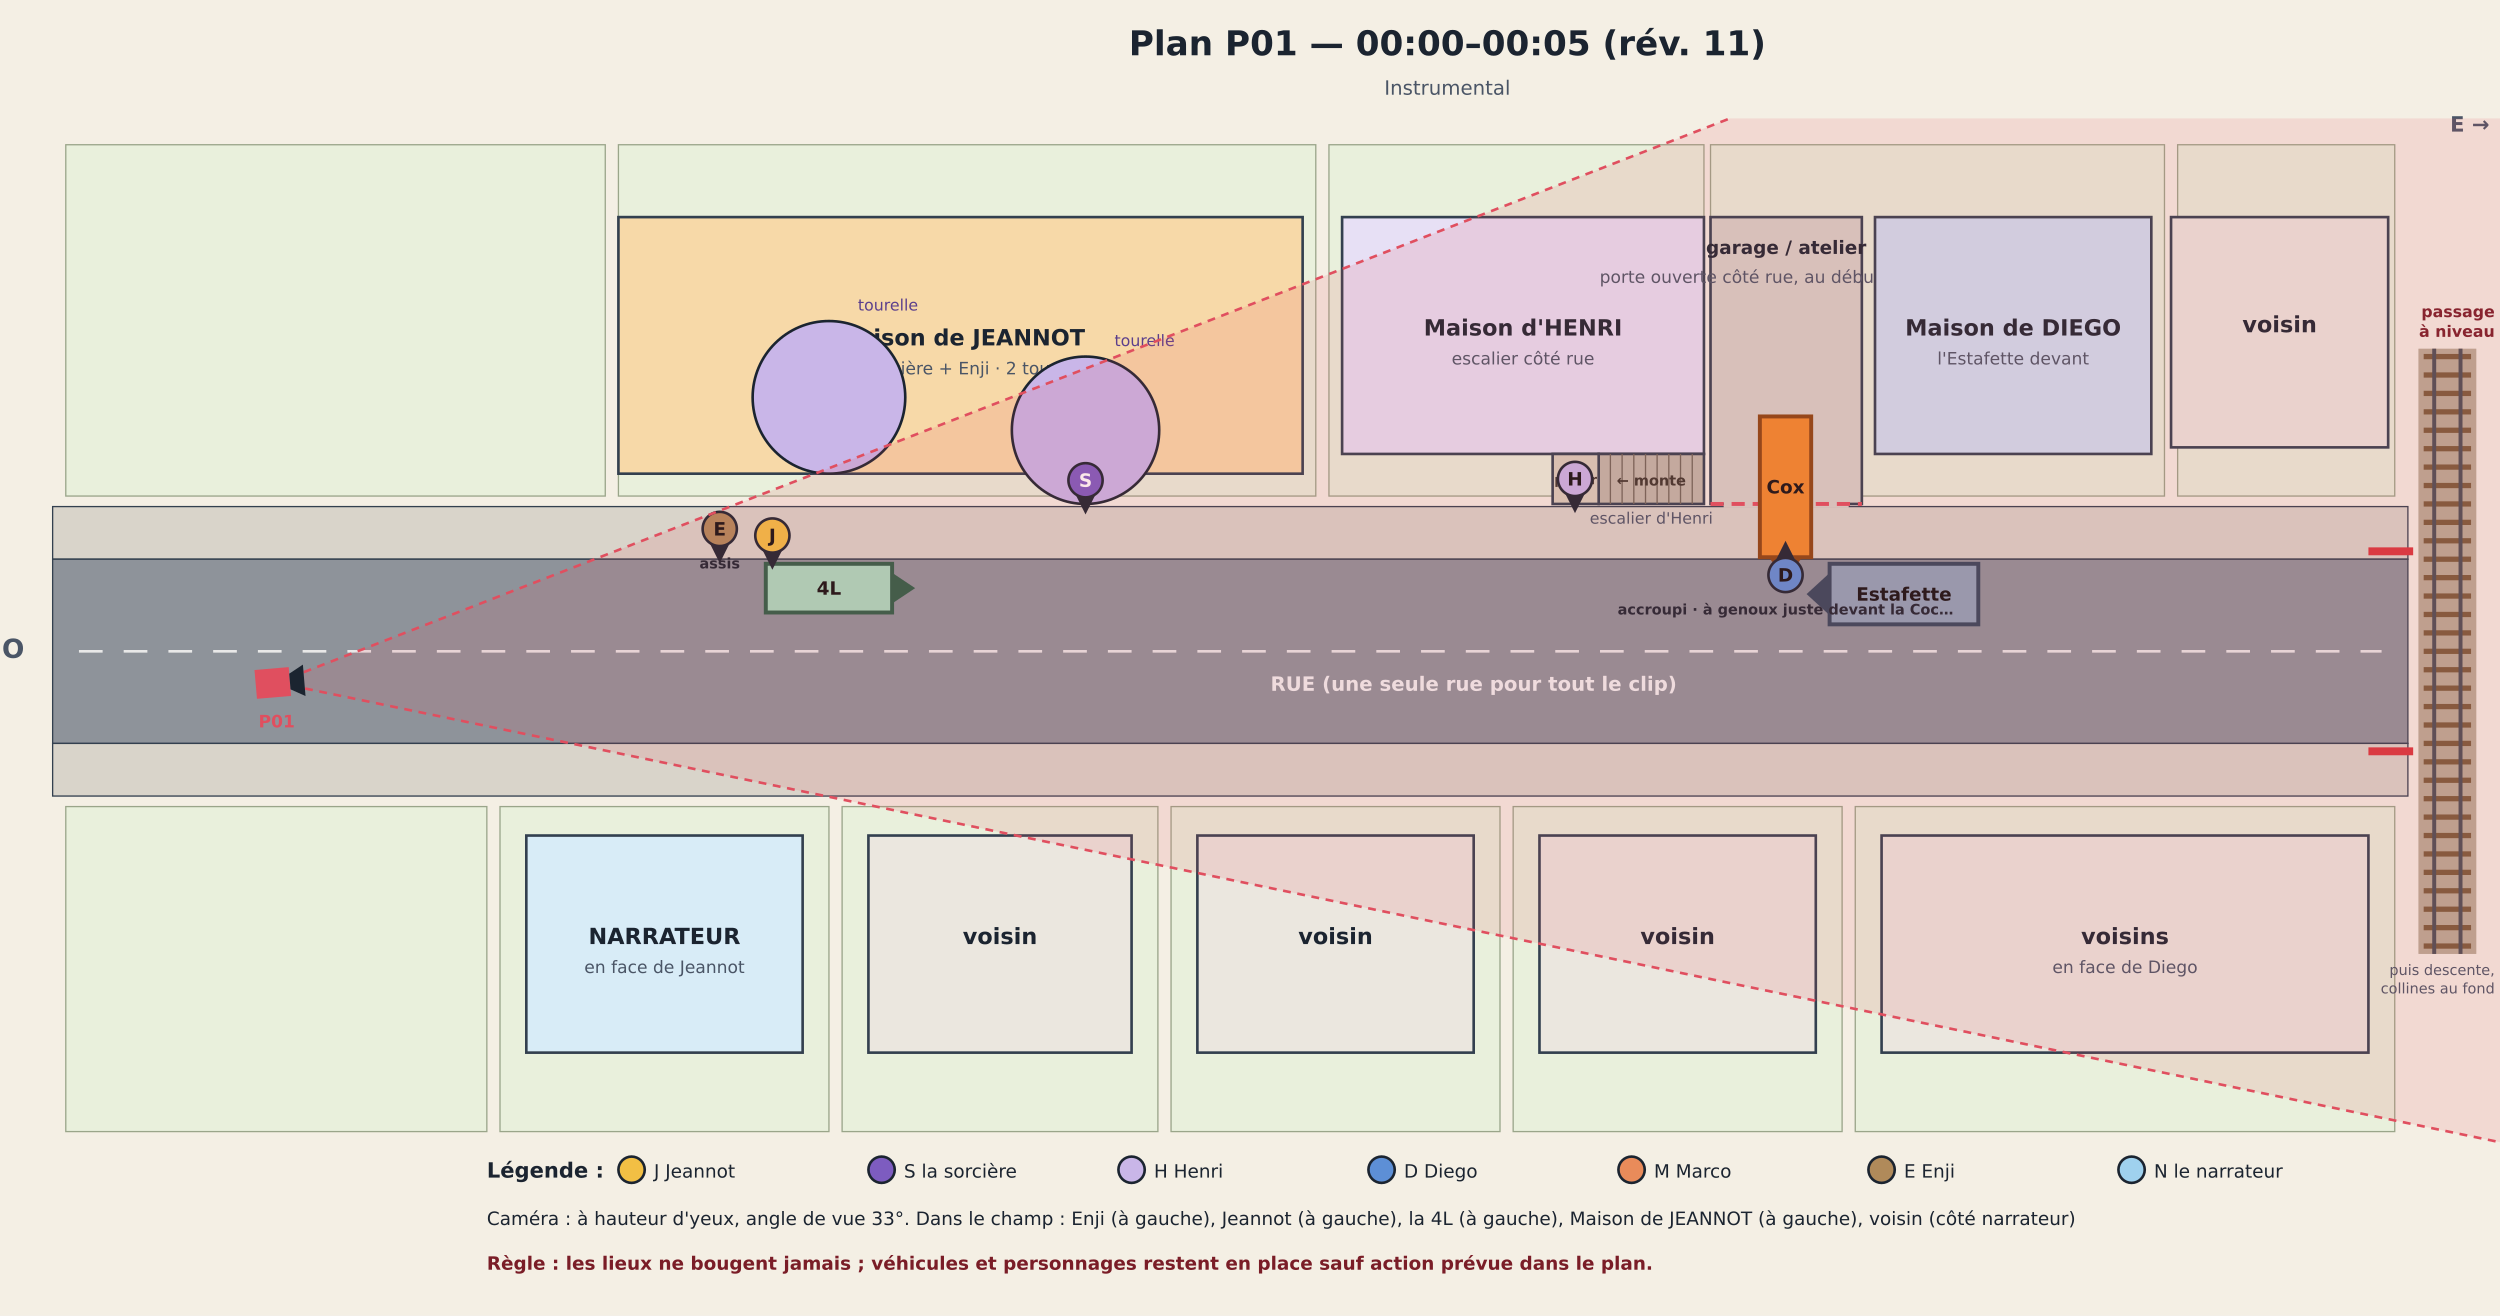
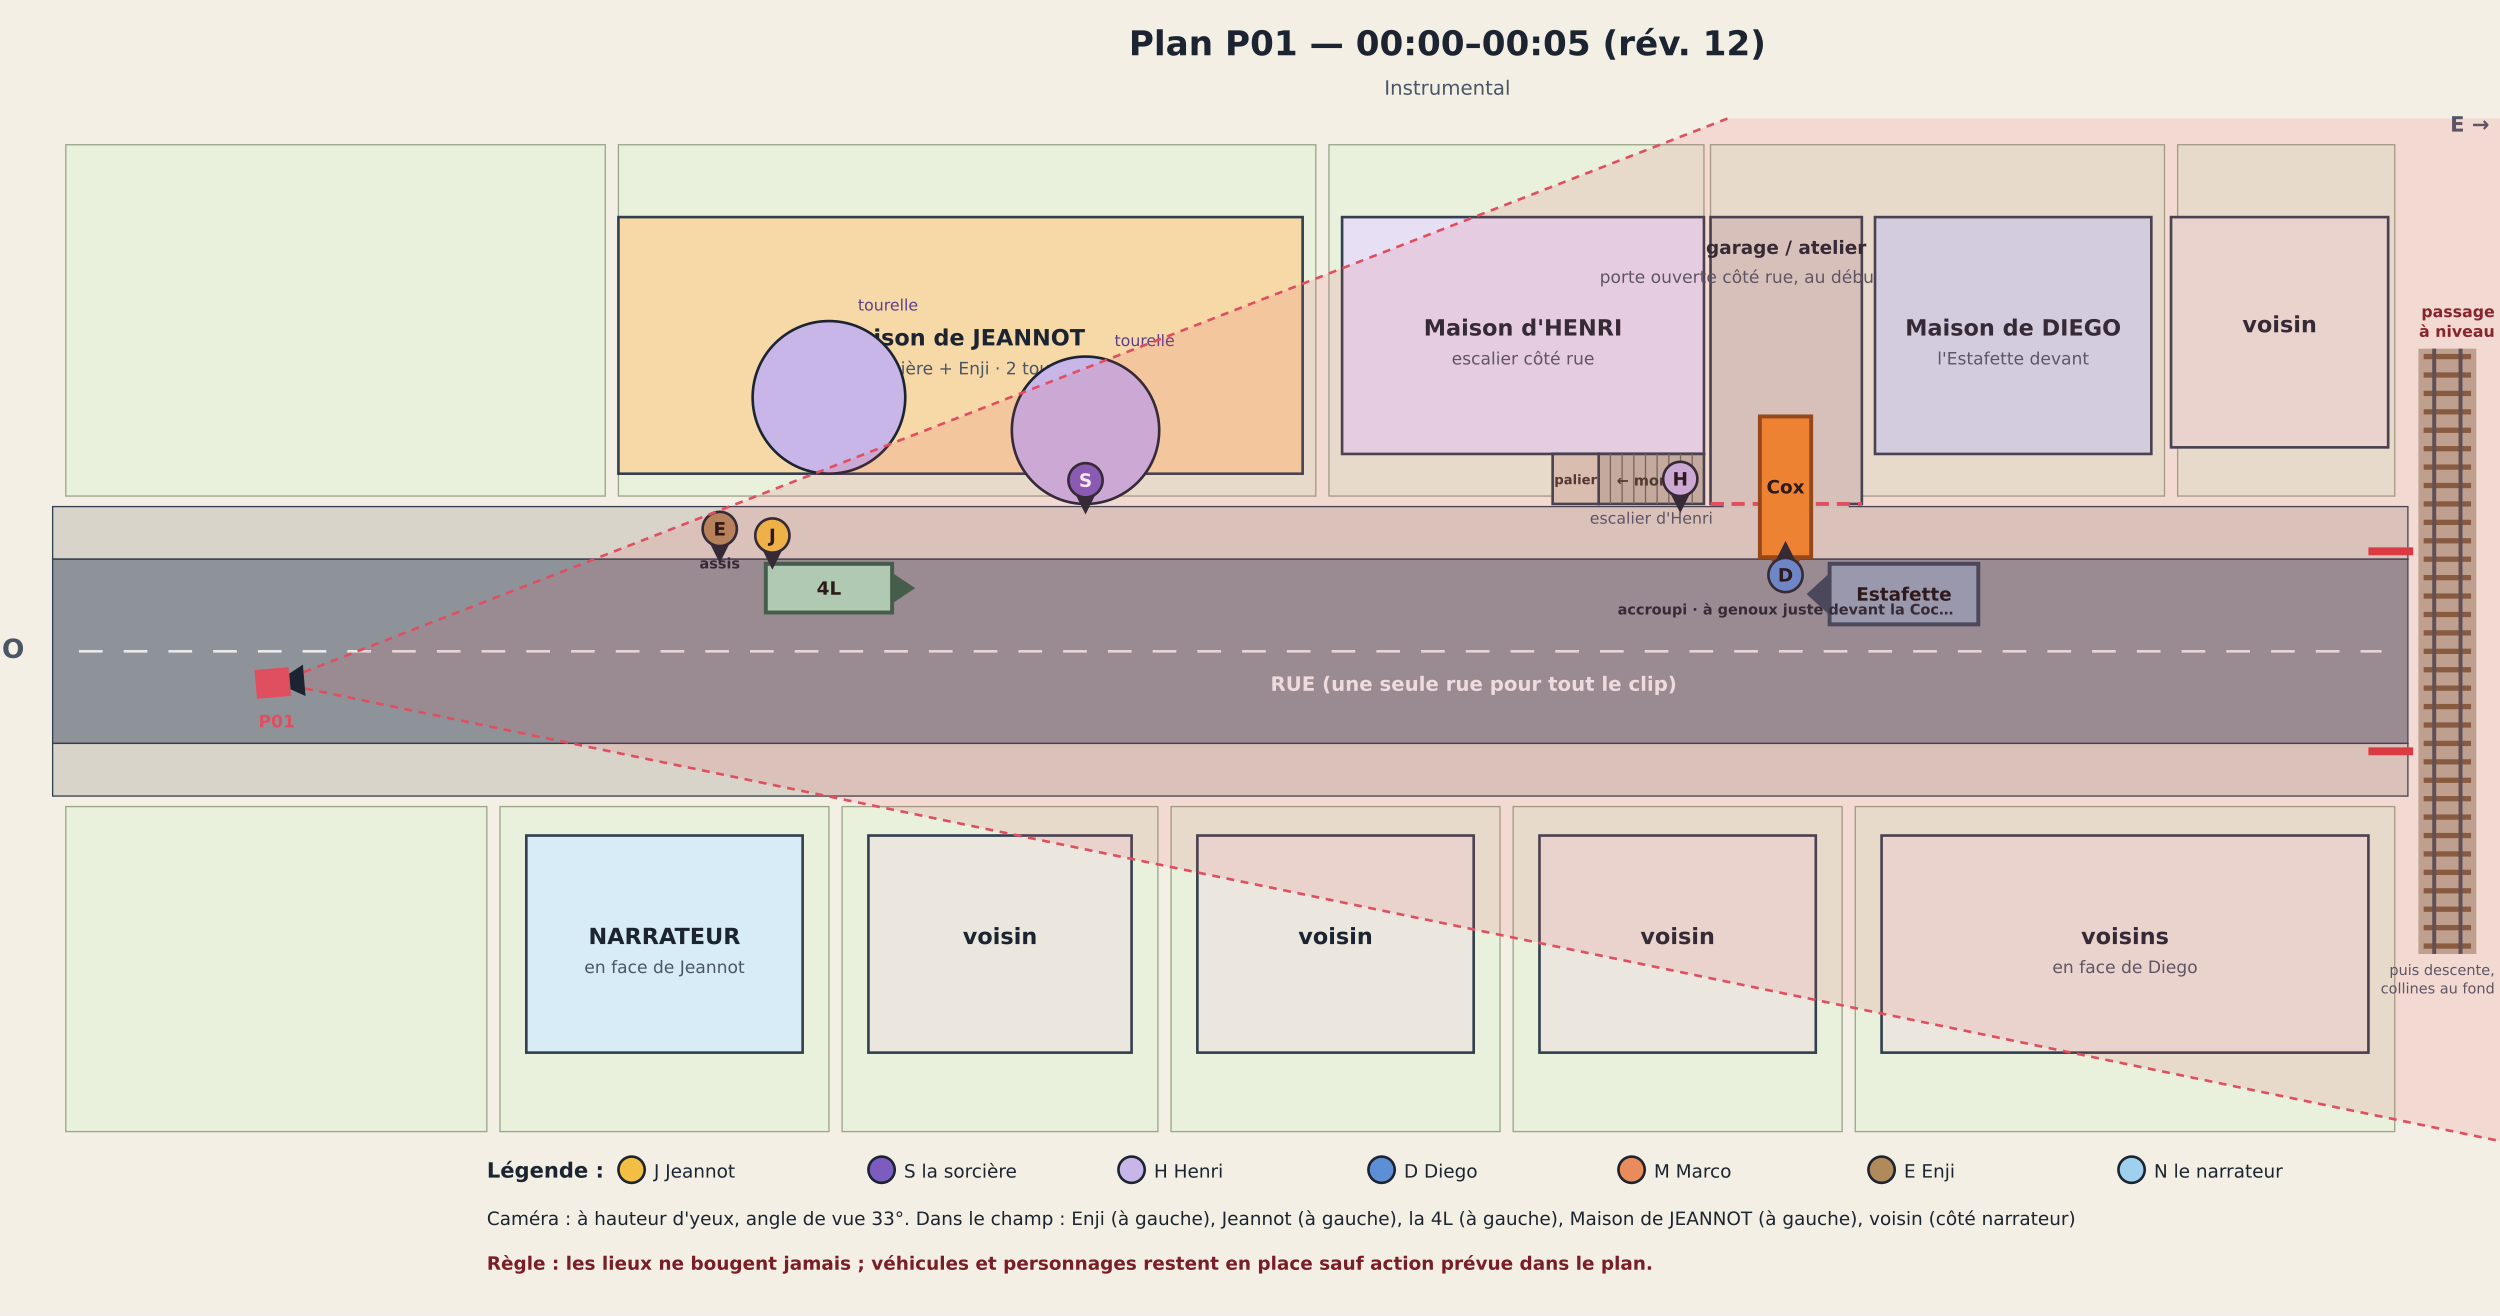
<svg xmlns="http://www.w3.org/2000/svg" width="1900" height="1000" viewBox="-300 0 1900 1000" font-family="DejaVu Sans, Arial, sans-serif">
  <defs>
    <clipPath id="zone">
      <rect x="-300" y="90" width="1900" height="780" />
    </clipPath>
  </defs>
  <rect x="-300.0" y="0.0" width="1900.0" height="1000.0" rx="0" fill="#f4efe4" stroke="none" stroke-width="0" />
  <rect x="-260.0" y="385.0" width="1790.0" height="40.0" rx="0" fill="#d9d4ca" stroke="#33404f" stroke-width="1" />
  <rect x="-260.0" y="425.0" width="1790.0" height="140.0" rx="0" fill="#8e939a" stroke="#33404f" stroke-width="1" />
  <rect x="-260.0" y="565.0" width="1790.0" height="40.0" rx="0" fill="#d9d4ca" stroke="#33404f" stroke-width="1" />
  <line x1="-240.0" y1="495.0" x2="1510.0" y2="495.0" stroke="#e8e8e8" stroke-width="2" stroke-dasharray="18 16" />
  <text x="820.0" y="525.0" font-size="15" fill="#f1f1f1" text-anchor="middle" font-weight="bold">RUE (une seule rue pour tout le clip)</text>
  <rect x="-250.0" y="110.0" width="410.0" height="267.0" rx="0" fill="#e9f0dc" stroke="#9aa58a" stroke-width="1" />
  <rect x="170.0" y="110.0" width="530.0" height="267.0" rx="0" fill="#e9f0dc" stroke="#9aa58a" stroke-width="1" />
  <rect x="710.0" y="110.0" width="285.0" height="267.0" rx="0" fill="#e9f0dc" stroke="#9aa58a" stroke-width="1" />
  <rect x="1000.0" y="110.0" width="345.0" height="267.0" rx="0" fill="#e9f0dc" stroke="#9aa58a" stroke-width="1" />
  <rect x="1355.0" y="110.0" width="165.0" height="267.0" rx="0" fill="#e9f0dc" stroke="#9aa58a" stroke-width="1" />
  <rect x="-250.0" y="613.0" width="320.0" height="247.0" rx="0" fill="#e9f0dc" stroke="#9aa58a" stroke-width="1" />
  <rect x="80.0" y="613.0" width="250.0" height="247.0" rx="0" fill="#e9f0dc" stroke="#9aa58a" stroke-width="1" />
  <rect x="340.0" y="613.0" width="240.0" height="247.0" rx="0" fill="#e9f0dc" stroke="#9aa58a" stroke-width="1" />
  <rect x="590.0" y="613.0" width="250.0" height="247.0" rx="0" fill="#e9f0dc" stroke="#9aa58a" stroke-width="1" />
  <rect x="850.0" y="613.0" width="250.0" height="247.0" rx="0" fill="#e9f0dc" stroke="#9aa58a" stroke-width="1" />
  <rect x="1110.0" y="613.0" width="410.0" height="247.0" rx="0" fill="#e9f0dc" stroke="#9aa58a" stroke-width="1" />
  <rect x="170.0" y="165.0" width="520.0" height="195.0" rx="0" fill="#f7d9a8" stroke="#33404f" stroke-width="2" />
  <text x="430.0" y="262.5" font-size="17" fill="#1b2430" text-anchor="middle" font-weight="bold">Maison de JEANNOT</text>
  <text x="430.0" y="284.5" font-size="13" fill="#4a5566" text-anchor="middle">+ la sorcière + Enji · 2 tourelles</text>
  <rect x="720.0" y="165.0" width="275.0" height="180.0" rx="0" fill="#e7e0f5" stroke="#33404f" stroke-width="2" />
  <text x="857.5" y="255.0" font-size="17" fill="#1b2430" text-anchor="middle" font-weight="bold">Maison d'HENRI</text>
  <text x="857.5" y="277.0" font-size="13" fill="#4a5566" text-anchor="middle">escalier côté rue</text>
  <rect x="1350.0" y="165.0" width="165.0" height="175.0" rx="0" fill="#ebe7df" stroke="#33404f" stroke-width="2" />
  <text x="1432.5" y="252.5" font-size="17" fill="#1b2430" text-anchor="middle" font-weight="bold">voisin</text>
  <rect x="1000.0" y="165.0" width="115.0" height="218.0" rx="0" fill="#d7d2c8" stroke="#33404f" stroke-width="2" />
  <line x1="1010.0" y1="383.0" x2="1105.0" y2="383.0" stroke="#d7d2c8" stroke-width="6" />
  <line x1="1000.0" y1="383.0" x2="1115.0" y2="383.0" stroke="#e04f5f" stroke-width="3" stroke-dasharray="10 6" />
  <text x="1057.5" y="193.0" font-size="14" fill="#1b2430" text-anchor="middle" font-weight="bold">garage / atelier</text>
  <text x="1057.5" y="215.0" font-size="13" fill="#4a5566" text-anchor="middle">porte ouverte côté rue, au début du trottoir</text>
  <rect x="1125.0" y="165.0" width="210.0" height="180.0" rx="0" fill="#cfe0f2" stroke="#33404f" stroke-width="2" />
  <text x="1230.0" y="255.0" font-size="17" fill="#1b2430" text-anchor="middle" font-weight="bold">Maison de DIEGO</text>
  <text x="1230.0" y="277.0" font-size="13" fill="#4a5566" text-anchor="middle">l'Estafette devant</text>
  <rect x="100.0" y="635.0" width="210.0" height="165.0" rx="0" fill="#d8ecf7" stroke="#33404f" stroke-width="2" />
  <text x="205.0" y="717.5" font-size="17" fill="#1b2430" text-anchor="middle" font-weight="bold">NARRATEUR</text>
  <text x="205.0" y="739.5" font-size="13" fill="#4a5566" text-anchor="middle">en face de Jeannot</text>
  <rect x="360.0" y="635.0" width="200.0" height="165.0" rx="0" fill="#ebe7df" stroke="#33404f" stroke-width="2" />
  <text x="460.0" y="717.5" font-size="17" fill="#1b2430" text-anchor="middle" font-weight="bold">voisin</text>
  <rect x="610.0" y="635.0" width="210.0" height="165.0" rx="0" fill="#ebe7df" stroke="#33404f" stroke-width="2" />
  <text x="715.0" y="717.5" font-size="17" fill="#1b2430" text-anchor="middle" font-weight="bold">voisin</text>
  <rect x="870.0" y="635.0" width="210.0" height="165.0" rx="0" fill="#ebe7df" stroke="#33404f" stroke-width="2" />
  <text x="975.0" y="717.5" font-size="17" fill="#1b2430" text-anchor="middle" font-weight="bold">voisin</text>
  <rect x="1130.0" y="635.0" width="370.0" height="165.0" rx="0" fill="#ebe7df" stroke="#33404f" stroke-width="2" />
  <text x="1315.0" y="717.5" font-size="17" fill="#1b2430" text-anchor="middle" font-weight="bold">voisins</text>
  <text x="1315.0" y="739.5" font-size="13" fill="#4a5566" text-anchor="middle">en face de Diego</text>
  <circle cx="330.0" cy="302.0" r="58" fill="#c9b6e8" stroke="#1b2430" stroke-width="2" />
  <text x="352.0" y="236.0" font-size="12" fill="#5b3f8c" text-anchor="start">tourelle</text>
  <circle cx="525.0" cy="327.0" r="56" fill="#c9b6e8" stroke="#1b2430" stroke-width="2" />
  <text x="547.0" y="263.0" font-size="12" fill="#5b3f8c" text-anchor="start">tourelle</text>
  <rect x="915.0" y="345.0" width="80.0" height="38.0" rx="0" fill="#bfb7a8" stroke="#33404f" stroke-width="2" />
  <line x1="923.9" y1="345.0" x2="923.9" y2="383.0" stroke="#6e6658" stroke-width="1" />
  <line x1="932.8" y1="345.0" x2="932.8" y2="383.0" stroke="#6e6658" stroke-width="1" />
  <line x1="941.7" y1="345.0" x2="941.7" y2="383.0" stroke="#6e6658" stroke-width="1" />
  <line x1="950.6" y1="345.0" x2="950.6" y2="383.0" stroke="#6e6658" stroke-width="1" />
  <line x1="959.4" y1="345.0" x2="959.4" y2="383.0" stroke="#6e6658" stroke-width="1" />
  <line x1="968.3" y1="345.0" x2="968.3" y2="383.0" stroke="#6e6658" stroke-width="1" />
  <line x1="977.2" y1="345.0" x2="977.2" y2="383.0" stroke="#6e6658" stroke-width="1" />
  <line x1="986.1" y1="345.0" x2="986.1" y2="383.0" stroke="#6e6658" stroke-width="1" />
  <text x="955.0" y="369.0" font-size="11" fill="#3b352b" text-anchor="middle" font-weight="bold">← monte</text>
  <rect x="880.0" y="345.0" width="35.0" height="38.0" rx="0" fill="#d8cfbd" stroke="#33404f" stroke-width="2" />
  <text x="897.5" y="368.0" font-size="10" fill="#3b352b" text-anchor="middle" font-weight="bold">palier</text>
  <text x="955.0" y="398.0" font-size="12" fill="#4a5566" text-anchor="middle">escalier d'Henri</text>
  <rect x="1538.0" y="265.0" width="44.0" height="460.0" rx="0" fill="#b9ab95" stroke="none" stroke-width="0" />
  <line x1="1542.0" y1="271.0" x2="1578.0" y2="271.0" stroke="#7a5c3a" stroke-width="4" />
  <line x1="1542.0" y1="285.0" x2="1578.0" y2="285.0" stroke="#7a5c3a" stroke-width="4" />
  <line x1="1542.0" y1="299.0" x2="1578.0" y2="299.0" stroke="#7a5c3a" stroke-width="4" />
  <line x1="1542.0" y1="313.0" x2="1578.0" y2="313.0" stroke="#7a5c3a" stroke-width="4" />
  <line x1="1542.0" y1="327.0" x2="1578.0" y2="327.0" stroke="#7a5c3a" stroke-width="4" />
  <line x1="1542.0" y1="341.0" x2="1578.0" y2="341.0" stroke="#7a5c3a" stroke-width="4" />
  <line x1="1542.0" y1="355.0" x2="1578.0" y2="355.0" stroke="#7a5c3a" stroke-width="4" />
  <line x1="1542.0" y1="369.0" x2="1578.0" y2="369.0" stroke="#7a5c3a" stroke-width="4" />
  <line x1="1542.0" y1="383.0" x2="1578.0" y2="383.0" stroke="#7a5c3a" stroke-width="4" />
  <line x1="1542.0" y1="397.0" x2="1578.0" y2="397.0" stroke="#7a5c3a" stroke-width="4" />
  <line x1="1542.0" y1="411.0" x2="1578.0" y2="411.0" stroke="#7a5c3a" stroke-width="4" />
  <line x1="1542.0" y1="425.0" x2="1578.0" y2="425.0" stroke="#7a5c3a" stroke-width="4" />
  <line x1="1542.0" y1="439.0" x2="1578.0" y2="439.0" stroke="#7a5c3a" stroke-width="4" />
  <line x1="1542.0" y1="453.0" x2="1578.0" y2="453.0" stroke="#7a5c3a" stroke-width="4" />
  <line x1="1542.0" y1="467.0" x2="1578.0" y2="467.0" stroke="#7a5c3a" stroke-width="4" />
  <line x1="1542.0" y1="481.0" x2="1578.0" y2="481.0" stroke="#7a5c3a" stroke-width="4" />
  <line x1="1542.0" y1="495.0" x2="1578.0" y2="495.0" stroke="#7a5c3a" stroke-width="4" />
  <line x1="1542.0" y1="509.0" x2="1578.0" y2="509.0" stroke="#7a5c3a" stroke-width="4" />
  <line x1="1542.0" y1="523.0" x2="1578.0" y2="523.0" stroke="#7a5c3a" stroke-width="4" />
  <line x1="1542.0" y1="537.0" x2="1578.0" y2="537.0" stroke="#7a5c3a" stroke-width="4" />
  <line x1="1542.0" y1="551.0" x2="1578.0" y2="551.0" stroke="#7a5c3a" stroke-width="4" />
  <line x1="1542.0" y1="565.0" x2="1578.0" y2="565.0" stroke="#7a5c3a" stroke-width="4" />
  <line x1="1542.0" y1="579.0" x2="1578.0" y2="579.0" stroke="#7a5c3a" stroke-width="4" />
  <line x1="1542.0" y1="593.0" x2="1578.0" y2="593.0" stroke="#7a5c3a" stroke-width="4" />
  <line x1="1542.0" y1="607.0" x2="1578.0" y2="607.0" stroke="#7a5c3a" stroke-width="4" />
  <line x1="1542.0" y1="621.0" x2="1578.0" y2="621.0" stroke="#7a5c3a" stroke-width="4" />
  <line x1="1542.0" y1="635.0" x2="1578.0" y2="635.0" stroke="#7a5c3a" stroke-width="4" />
  <line x1="1542.0" y1="649.0" x2="1578.0" y2="649.0" stroke="#7a5c3a" stroke-width="4" />
  <line x1="1542.0" y1="663.0" x2="1578.0" y2="663.0" stroke="#7a5c3a" stroke-width="4" />
  <line x1="1542.0" y1="677.0" x2="1578.0" y2="677.0" stroke="#7a5c3a" stroke-width="4" />
  <line x1="1542.0" y1="691.0" x2="1578.0" y2="691.0" stroke="#7a5c3a" stroke-width="4" />
  <line x1="1542.0" y1="705.0" x2="1578.0" y2="705.0" stroke="#7a5c3a" stroke-width="4" />
  <line x1="1542.0" y1="719.0" x2="1578.0" y2="719.0" stroke="#7a5c3a" stroke-width="4" />
  <line x1="1550.0" y1="265.0" x2="1550.0" y2="725.0" stroke="#4b4f55" stroke-width="3" />
  <line x1="1570.0" y1="265.0" x2="1570.0" y2="725.0" stroke="#4b4f55" stroke-width="3" />
  <line x1="1534.0" y1="419.0" x2="1500.0" y2="419.0" stroke="#d9363e" stroke-width="6" />
  <line x1="1534.0" y1="571.0" x2="1500.0" y2="571.0" stroke="#d9363e" stroke-width="6" />
  <text x="1596.0" y="241.0" font-size="12" fill="#7a1d27" text-anchor="end" font-weight="bold">passage</text>
  <text x="1596.0" y="256.0" font-size="12" fill="#7a1d27" text-anchor="end" font-weight="bold">à niveau</text>
  <text x="1596.0" y="741.0" font-size="11" fill="#4a5566" text-anchor="end">puis descente,</text>
  <text x="1596.0" y="755.0" font-size="11" fill="#4a5566" text-anchor="end">collines au fond</text>
  <text x="-290.0" y="500.0" font-size="20" fill="#4a5566" text-anchor="middle" font-weight="bold">O</text>
  <text x="1592.0" y="100.0" font-size="16" fill="#4a5566" text-anchor="end" font-weight="bold">E →</text>
  <polygon points="280.5,427.0 379.5,427.0 379.5,467.0 280.5,467.0" fill="#2c5f47" fill-opacity="1.0" />
  <polygon points="283.5,430.0 376.5,430.0 376.5,464.0 283.5,464.0" fill="#a8dcc0" fill-opacity="1.0" />
  <polygon points="377.5,435.0 395.5,447.0 377.5,459.0" fill="#2c5f47" fill-opacity="1.0" />
  <text x="330.0" y="452.0" font-size="14" fill="#111" text-anchor="middle" font-weight="bold">4L</text>
  <polygon points="1205.0,476.0 1089.0,476.0 1089.0,427.0 1205.0,427.0" fill="#33475c" fill-opacity="1.0" />
  <polygon points="1202.0,473.0 1092.0,473.0 1092.0,430.0 1202.0,430.0" fill="#8fa3b8" fill-opacity="1.0" />
  <polygon points="1091.0,468.0 1073.0,451.5 1091.0,435.0" fill="#33475c" fill-opacity="1.0" />
  <text x="1147.0" y="456.5" font-size="14" fill="#111" text-anchor="middle" font-weight="bold">Estafette</text>
  <polygon points="1078.0,315.0 1078.0,425.0 1036.0,425.0 1036.0,315.0" fill="#8a4510" fill-opacity="1.0" />
  <polygon points="1075.0,318.0 1075.0,422.0 1039.0,422.0 1039.0,318.0" fill="#f08a2c" fill-opacity="1.0" />
  <polygon points="1070.0,423.0 1057.0,441.0 1044.0,423.0" fill="#8a4510" fill-opacity="1.0" />
  <text x="1057.0" y="375.0" font-size="14" fill="#111" text-anchor="middle" font-weight="bold">Cox</text>
  <polygon points="295.0,417.0 287.0,433.0 279.0,417.0" fill="#1b2430" fill-opacity="1.0" />
  <circle cx="287.0" cy="407.0" r="13" fill="#f2bf44" stroke="#1b2430" stroke-width="2" />
  <text x="287.0" y="412.0" font-size="14" fill="#111" text-anchor="middle" font-weight="bold">J</text>
  <polygon points="255.0,412.0 247.0,428.0 239.0,412.0" fill="#1b2430" fill-opacity="1.0" />
  <circle cx="247.0" cy="402.0" r="13" fill="#b08a5a" stroke="#1b2430" stroke-width="2" />
  <text x="247.0" y="407.0" font-size="14" fill="#111" text-anchor="middle" font-weight="bold">E</text>
  <text x="247.0" y="432.0" font-size="11" fill="#1b2430" text-anchor="middle" font-weight="bold">assis</text>
  <polygon points="533.0,375.0 525.0,391.0 517.0,375.0" fill="#1b2430" fill-opacity="1.0" />
  <circle cx="525.0" cy="365.0" r="13" fill="#7d5cc0" stroke="#1b2430" stroke-width="2" />
  <text x="525.0" y="370.0" font-size="14" fill="#fff" text-anchor="middle" font-weight="bold">S</text>
-   <polygon points="905.0,374.0 897.0,390.0 889.0,374.0" fill="#1b2430" fill-opacity="1.0" />
-   <circle cx="897.0" cy="364.0" r="13" fill="#c9b6e8" stroke="#1b2430" stroke-width="2" />
-   <text x="897.0" y="369.0" font-size="14" fill="#111" text-anchor="middle" font-weight="bold">H</text>
+   <polygon points="985.0,374.0 977.0,390.0 969.0,374.0" fill="#1b2430" fill-opacity="1.0" />
+   <circle cx="977.0" cy="364.0" r="13" fill="#c9b6e8" stroke="#1b2430" stroke-width="2" />
+   <text x="977.0" y="369.0" font-size="14" fill="#111" text-anchor="middle" font-weight="bold">H</text>
  <polygon points="1049.0,427.0 1057.0,411.0 1065.0,427.0" fill="#1b2430" fill-opacity="1.0" />
  <circle cx="1057.0" cy="437.0" r="13" fill="#5d8fd6" stroke="#1b2430" stroke-width="2" />
  <text x="1057.0" y="442.0" font-size="14" fill="#111" text-anchor="middle" font-weight="bold">D</text>
  <text x="1057.0" y="467.0" font-size="11" fill="#1b2430" text-anchor="middle" font-weight="bold">accroupi · à genoux juste devant la Coc…</text>
-   <polygon points="-89.7,518.8 1774.7,-205.1 1868.9,923.7" fill="#e04f5f" fill-opacity="0.14" clip-path="url(#zone)" />
-   <line x1="-89.7" y1="518.8" x2="1014.7" y2="90.0" stroke="#e04f5f" stroke-width="2" stroke-dasharray="6 5" />
-   <line x1="-89.7" y1="518.8" x2="1600.0" y2="868.1" stroke="#e04f5f" stroke-width="2" stroke-dasharray="6 5" />
-   <polygon points="-106.6,509.2 -80.6,507.0 -78.8,528.9 -104.7,531.1" fill="#e04f5f" fill-opacity="1.0" />
+   <polygon points="-89.7,518.8 1774.3,-206.1 1869.1,922.7" fill="#e04f5f" fill-opacity="0.14" clip-path="url(#zone)" />
+   <line x1="-89.7" y1="518.8" x2="1013.0" y2="90.0" stroke="#e04f5f" stroke-width="2" stroke-dasharray="6 5" />
+   <line x1="-89.7" y1="518.8" x2="1600.0" y2="867.2" stroke="#e04f5f" stroke-width="2" stroke-dasharray="6 5" />
+   <polygon points="-106.6,509.2 -80.7,507.0 -78.8,528.9 -104.7,531.1" fill="#e04f5f" fill-opacity="1.0" />
  <polygon points="-80.2,512.0 -69.8,505.1 -67.8,529.0 -79.2,523.9" fill="#1b2430" fill-opacity="1.0" />
  <text x="-89.7" y="552.8" font-size="13" fill="#e04f5f" text-anchor="middle" font-weight="bold">P01</text>
-   <text x="800.0" y="42.0" font-size="26" fill="#1b2430" text-anchor="middle" font-weight="bold">Plan P01 — 00:00–00:05  (rév. 11)</text>
+   <text x="800.0" y="42.0" font-size="26" fill="#1b2430" text-anchor="middle" font-weight="bold">Plan P01 — 00:00–00:05  (rév. 12)</text>
  <text x="800.0" y="72.0" font-size="15" fill="#4a5566" text-anchor="middle">Instrumental</text>
  <text x="70.0" y="895.0" font-size="16" fill="#1b2430" text-anchor="start" font-weight="bold">Légende :</text>
  <circle cx="180.0" cy="889.0" r="10" fill="#f2bf44" stroke="#1b2430" stroke-width="2" />
  <text x="197.0" y="895.0" font-size="14" fill="#1b2430" text-anchor="start">J  Jeannot</text>
  <circle cx="370.0" cy="889.0" r="10" fill="#7d5cc0" stroke="#1b2430" stroke-width="2" />
  <text x="387.0" y="895.0" font-size="14" fill="#1b2430" text-anchor="start">S  la sorcière</text>
  <circle cx="560.0" cy="889.0" r="10" fill="#c9b6e8" stroke="#1b2430" stroke-width="2" />
  <text x="577.0" y="895.0" font-size="14" fill="#1b2430" text-anchor="start">H  Henri</text>
  <circle cx="750.0" cy="889.0" r="10" fill="#5d8fd6" stroke="#1b2430" stroke-width="2" />
  <text x="767.0" y="895.0" font-size="14" fill="#1b2430" text-anchor="start">D  Diego</text>
  <circle cx="940.0" cy="889.0" r="10" fill="#e98b5a" stroke="#1b2430" stroke-width="2" />
  <text x="957.0" y="895.0" font-size="14" fill="#1b2430" text-anchor="start">M  Marco</text>
  <circle cx="1130.0" cy="889.0" r="10" fill="#b08a5a" stroke="#1b2430" stroke-width="2" />
  <text x="1147.0" y="895.0" font-size="14" fill="#1b2430" text-anchor="start">E  Enji</text>
  <circle cx="1320.0" cy="889.0" r="10" fill="#9fd1ee" stroke="#1b2430" stroke-width="2" />
  <text x="1337.0" y="895.0" font-size="14" fill="#1b2430" text-anchor="start">N  le narrateur</text>
  <text x="70.0" y="931.0" font-size="14" fill="#1b2430" text-anchor="start">Caméra : à hauteur d'yeux, angle de vue 33°. Dans le champ : Enji (à gauche), Jeannot (à gauche), la 4L (à gauche), Maison de JEANNOT (à gauche), voisin (côté narrateur) </text>
  <text x="70.0" y="965.0" font-size="14" fill="#7a1d27" text-anchor="start" font-weight="bold">Règle : les lieux ne bougent jamais ; véhicules et personnages restent en place sauf action prévue dans le plan.</text>
</svg>
